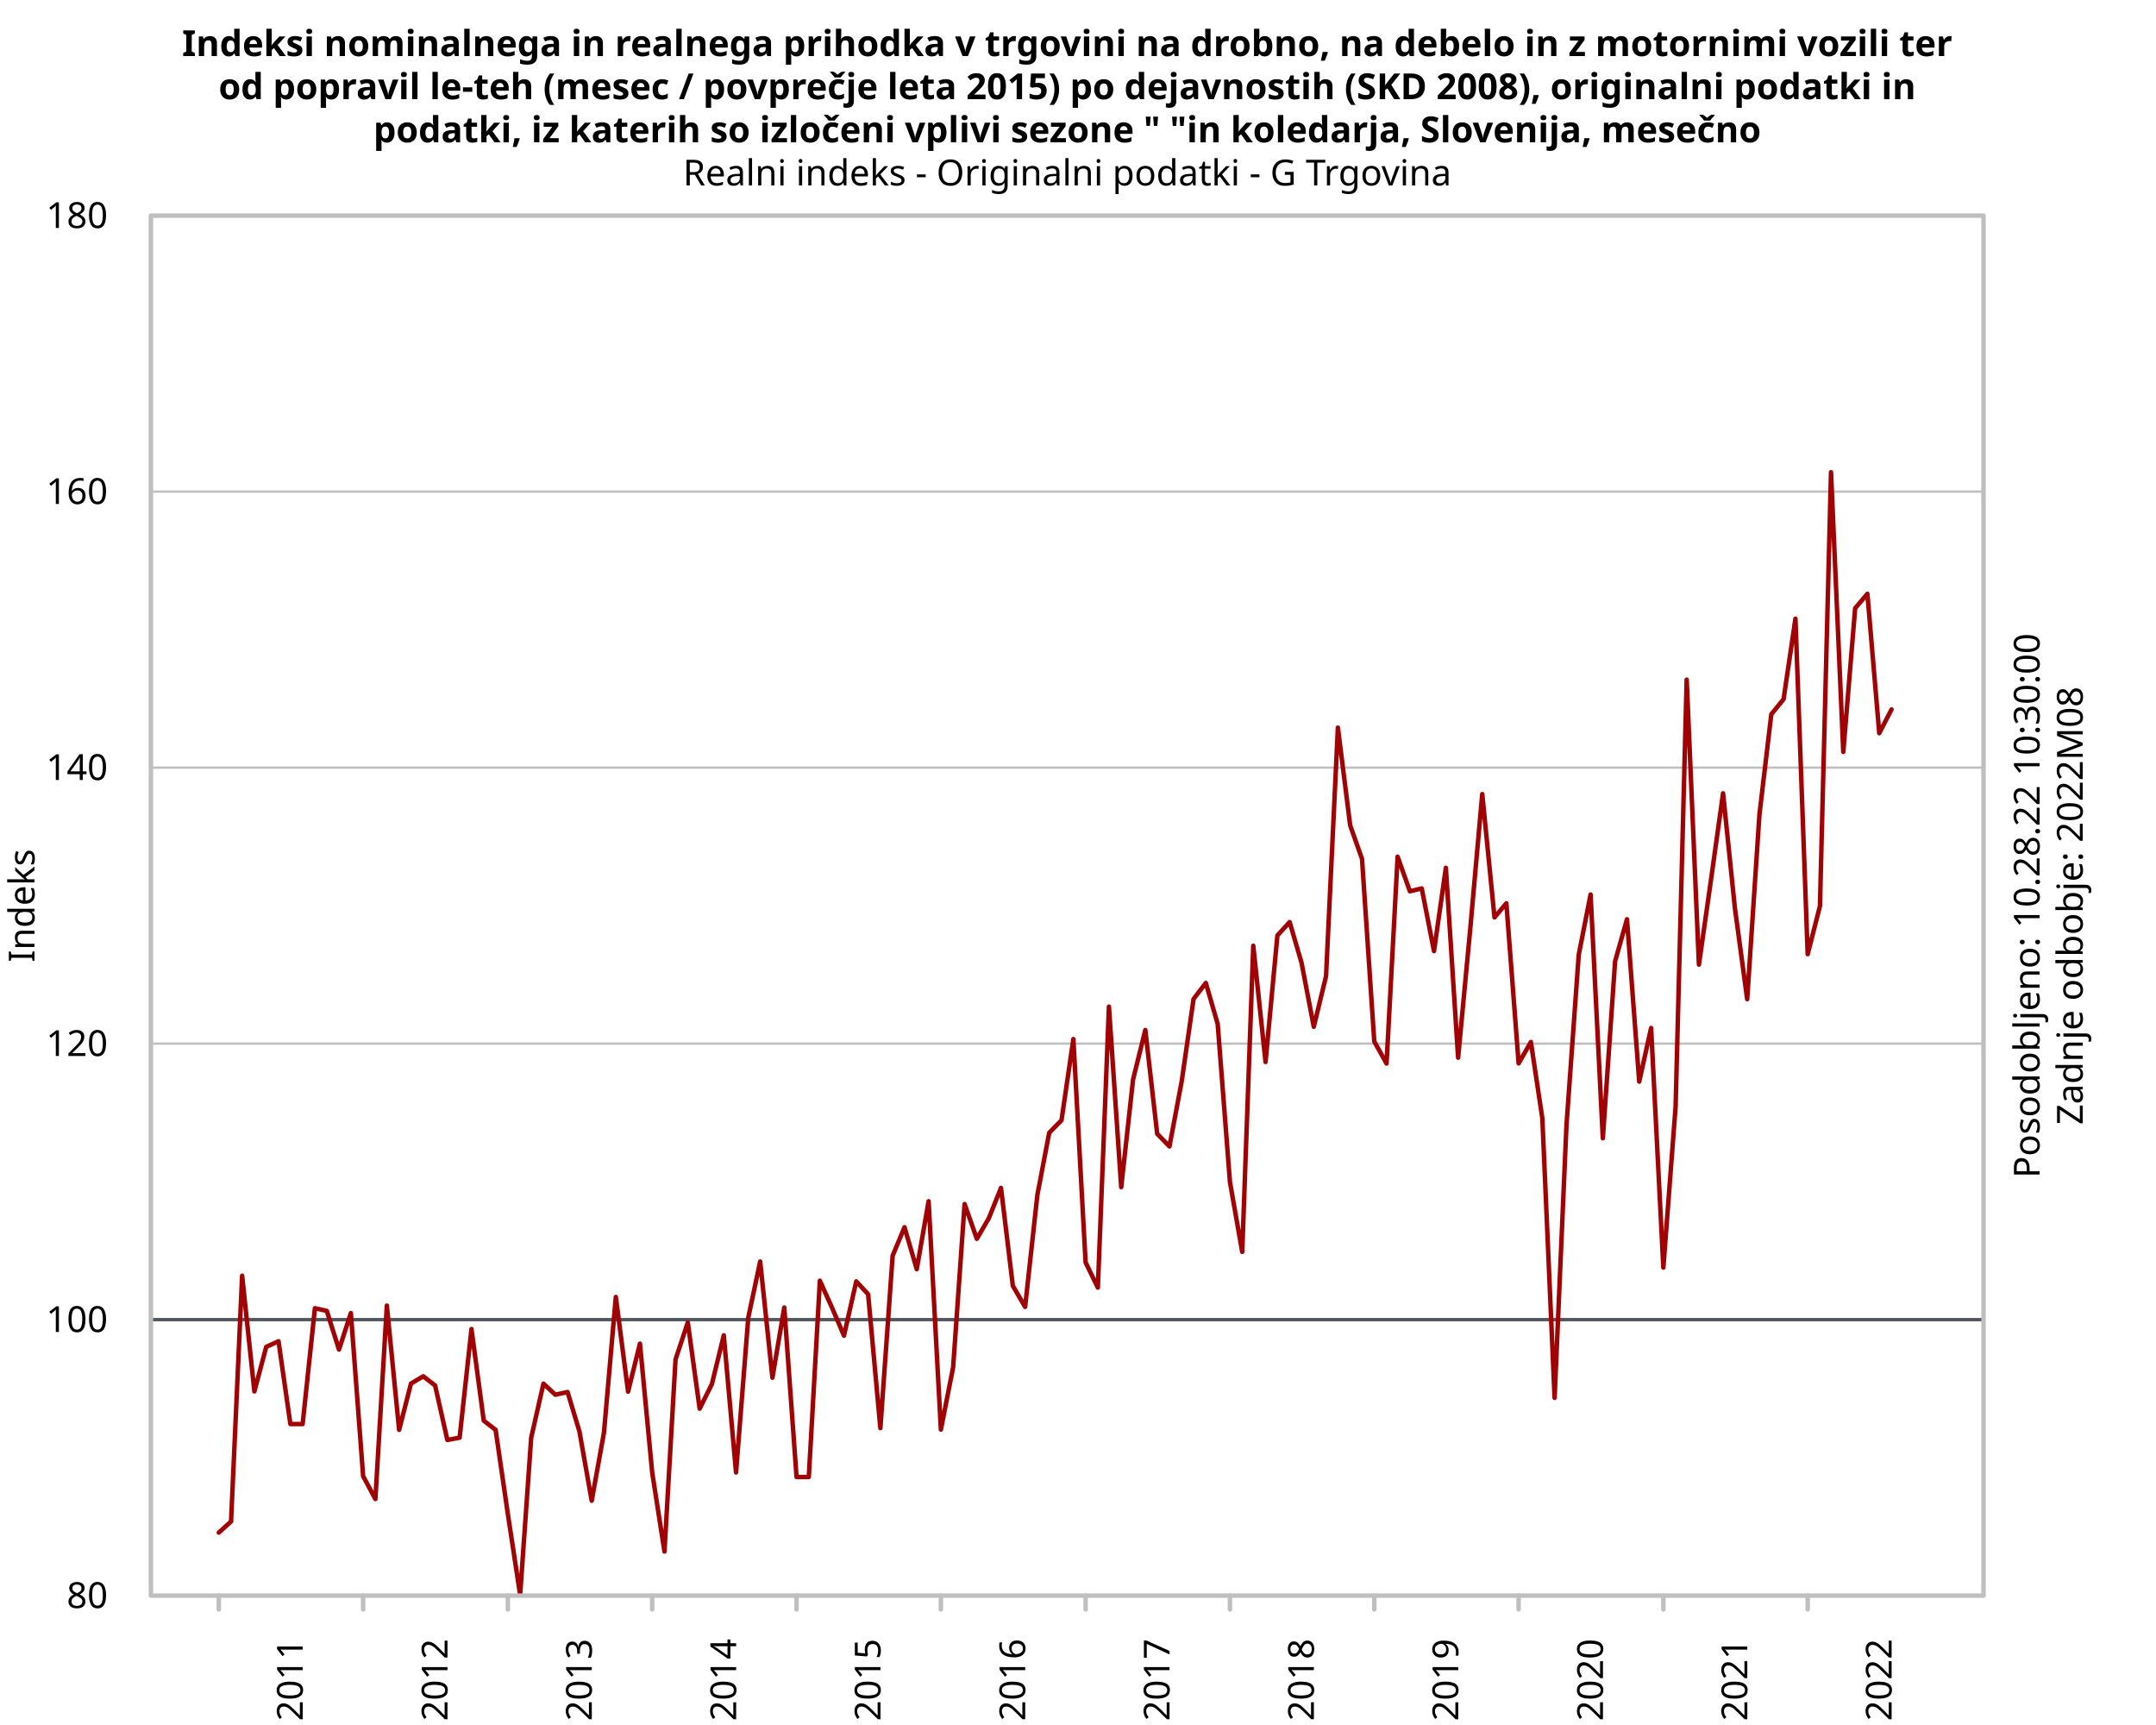
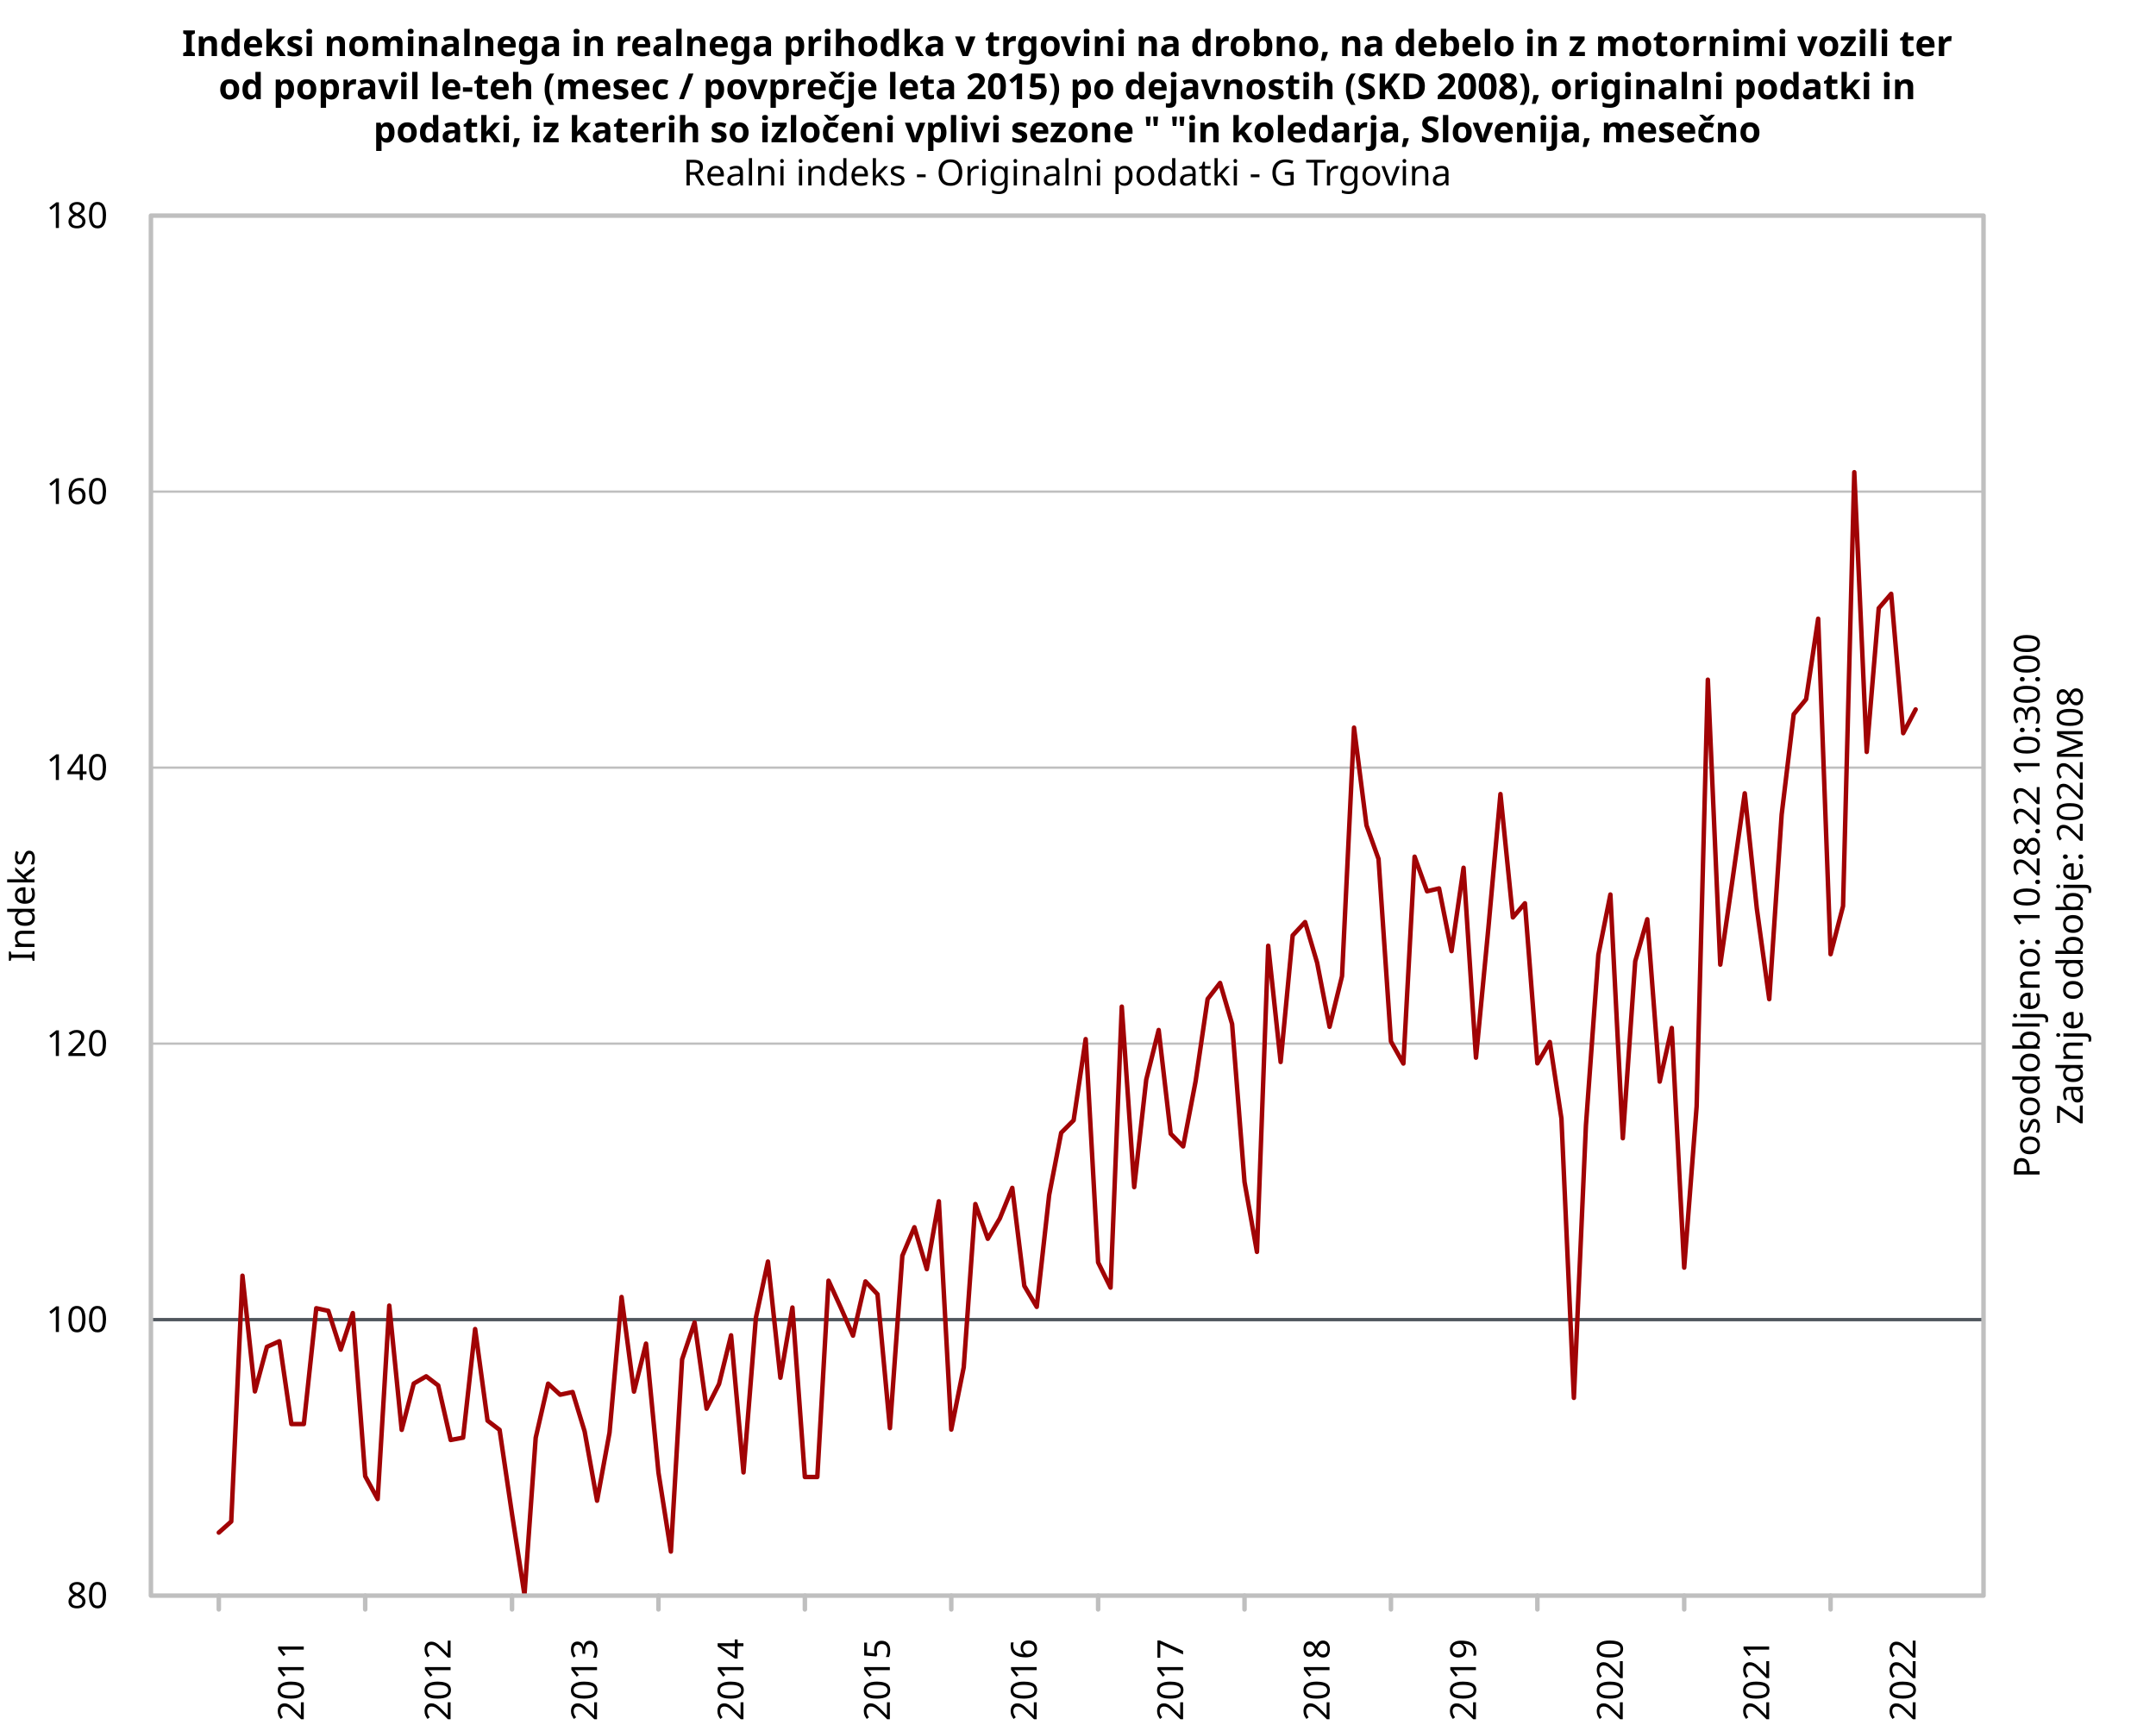
<svg xmlns="http://www.w3.org/2000/svg" class="svglite" data-engine-version="2.0" width="720.00pt" height="576.00pt" viewBox="0 0 720.00 576.00">
  <defs>
    <style type="text/css">
    .svglite line, .svglite polyline, .svglite polygon, .svglite path, .svglite rect, .svglite circle {
      fill: none;
      stroke: #000000;
      stroke-linecap: round;
      stroke-linejoin: round;
      stroke-miterlimit: 10.00;
    }
  </style>
  </defs>
  <rect width="100%" height="100%" style="stroke: none; fill: #FFFFFF;" />
  <defs>
    <clipPath id="cpMC4wMHw3MjAuMDB8MC4wMHw1NzYuMDA=">
      <rect x="0.00" y="0.00" width="720.00" height="576.00" />
    </clipPath>
  </defs>
  <g clip-path="url(#cpMC4wMHw3MjAuMDB8MC4wMHw1NzYuMDA=)">
</g>
  <defs>
    <clipPath id="cpNTAuNDB8NjYyLjQwfDcyLjAwfDUzMi44MA==">
      <rect x="50.40" y="72.00" width="612.00" height="460.80" />
    </clipPath>
  </defs>
  <g clip-path="url(#cpNTAuNDB8NjYyLjQwfDcyLjAwfDUzMi44MA==)">
    <line x1="50.40" y1="532.80" x2="662.40" y2="532.80" style="stroke-width: 0.75; stroke: #BFBFBF;" />
    <line x1="50.40" y1="440.64" x2="662.40" y2="440.64" style="stroke-width: 0.75; stroke: #BFBFBF;" />
    <line x1="50.40" y1="348.48" x2="662.40" y2="348.48" style="stroke-width: 0.75; stroke: #BFBFBF;" />
    <line x1="50.40" y1="256.32" x2="662.40" y2="256.32" style="stroke-width: 0.75; stroke: #BFBFBF;" />
    <line x1="50.40" y1="164.16" x2="662.40" y2="164.16" style="stroke-width: 0.75; stroke: #BFBFBF;" />
    <line x1="50.40" y1="72.00" x2="662.40" y2="72.00" style="stroke-width: 0.75; stroke: #BFBFBF;" />
  </g>
  <g clip-path="url(#cpMC4wMHw3MjAuMDB8MC4wMHw1NzYuMDA=)">
</g>
  <g clip-path="url(#cpNTAuNDB8NjYyLjQwfDcyLjAwfDUzMi44MA==)">
    <line x1="50.40" y1="440.64" x2="662.40" y2="440.64" style="stroke-width: 1.12; stroke: #50575E;" />
-     <polyline points="73.07,511.75 77.16,508.05 80.86,425.98 84.95,464.61 88.91,449.73 93.01,447.87 96.97,475.50 101.06,475.51 105.16,436.84 109.12,437.71 113.21,450.65 117.17,438.46 121.27,492.92 125.36,500.55 129.19,435.96 133.29,477.45 137.25,461.99 141.34,459.57 145.30,462.62 149.40,480.83 153.49,480.05 157.45,443.79 161.55,474.38 165.51,477.45 169.60,505.58 173.70,532.52 177.39,480.08 181.49,462.02 185.45,465.71 189.54,464.82 193.50,477.97 197.60,501.11 201.69,478.39 205.65,433.08 209.75,464.68 213.71,448.65 217.80,491.68 221.90,518.08 225.60,453.92 229.69,441.59 233.65,470.38 237.74,462.15 241.71,445.88 245.80,491.66 249.89,439.96 253.86,421.25 257.95,460.04 261.91,436.60 266.01,493.19 270.10,493.19 273.80,427.64 277.89,436.74 281.85,445.99 285.95,427.88 289.91,432.16 294.00,476.87 298.10,419.31 302.06,409.79 306.15,423.79 310.11,401.12 314.21,477.35 318.30,456.55 322.13,402.05 326.22,413.65 330.19,406.85 334.28,396.65 338.24,429.37 342.34,436.38 346.43,399.02 350.39,378.24 354.49,374.07 358.45,346.97 362.54,421.54 366.63,429.95 370.33,336.13 374.43,396.39 378.39,360.48 382.48,343.93 386.44,378.57 390.54,382.80 394.63,361.08 398.59,333.58 402.69,328.22 406.65,341.93 410.74,394.67 414.84,418.02 418.53,315.80 422.63,354.61 426.59,312.36 430.68,307.90 434.65,321.48 438.74,342.86 442.83,325.97 446.79,242.97 450.89,275.59 454.85,286.81 458.94,347.76 463.04,355.13 466.74,286.06 470.83,297.61 474.79,296.66 478.89,317.59 482.85,289.76 486.94,353.17 491.03,309.75 495.00,265.15 499.09,306.33 503.05,301.62 507.15,355.07 511.24,347.94 515.07,373.46 519.16,466.76 523.12,375.83 527.22,318.83 531.18,298.69 535.27,380.07 539.37,320.97 543.33,306.95 547.42,361.16 551.39,343.26 555.48,423.27 559.57,369.50 563.27,226.96 567.36,322.10 571.33,294.19 575.42,264.90 579.38,303.29 583.48,333.63 587.57,271.97 591.53,238.51 595.63,233.47 599.59,206.59 603.68,318.62 607.77,302.56 611.47,157.68 615.57,251.07 619.53,203.10 623.62,198.28 627.58,244.82 631.68,236.89 " style="stroke-width: 1.50; stroke: #A10305;" />
+     <polyline points="73.07,511.75 77.22,508.05 80.97,425.98 85.12,464.61 89.14,449.73 93.30,447.87 97.31,475.50 101.47,475.51 105.62,436.84 109.64,437.71 113.79,450.65 117.81,438.46 121.96,492.92 126.12,500.55 130.00,435.96 134.15,477.45 138.17,461.99 142.33,459.57 146.34,462.62 150.50,480.83 154.65,480.05 158.67,443.79 162.82,474.38 166.84,477.45 170.99,505.58 175.15,532.52 178.90,480.08 183.05,462.02 187.07,465.71 191.22,464.82 195.24,477.97 199.39,501.11 203.55,478.39 207.57,433.08 211.72,464.68 215.74,448.65 219.89,491.68 224.04,518.08 227.79,453.92 231.95,441.59 235.97,470.38 240.12,462.15 244.14,445.88 248.29,491.66 252.44,439.96 256.46,421.25 260.62,460.04 264.63,436.60 268.79,493.19 272.94,493.19 276.69,427.64 280.84,436.74 284.86,445.99 289.02,427.88 293.04,432.16 297.19,476.87 301.34,419.31 305.36,409.79 309.51,423.79 313.53,401.12 317.68,477.35 321.84,456.55 325.72,402.05 329.88,413.65 333.89,406.85 338.05,396.65 342.07,429.37 346.22,436.38 350.37,399.02 354.39,378.24 358.54,374.07 362.56,346.97 366.72,421.54 370.87,429.95 374.62,336.13 378.77,396.39 382.79,360.48 386.94,343.93 390.96,378.57 395.12,382.80 399.27,361.08 403.29,333.58 407.44,328.22 411.46,341.93 415.61,394.67 419.76,418.02 423.52,315.80 427.67,354.61 431.69,312.36 435.84,307.90 439.86,321.48 444.01,342.86 448.17,325.97 452.18,242.97 456.34,275.59 460.36,286.81 464.51,347.76 468.66,355.13 472.41,286.06 476.57,297.61 480.58,296.66 484.74,317.59 488.76,289.76 492.91,353.17 497.06,309.75 501.08,265.15 505.23,306.33 509.25,301.62 513.41,355.07 517.56,347.94 521.44,373.46 525.60,466.76 529.62,375.83 533.77,318.83 537.79,298.69 541.94,380.07 546.09,320.97 550.11,306.95 554.26,361.16 558.28,343.26 562.44,423.27 566.59,369.50 570.34,226.96 574.49,322.10 578.51,294.19 582.66,264.90 586.68,303.29 590.84,333.63 594.99,271.97 599.01,238.51 603.16,233.47 607.18,206.59 611.33,318.62 615.49,302.56 619.24,157.68 623.39,251.07 627.41,203.10 631.56,198.28 635.58,244.82 639.73,236.89 " style="stroke-width: 1.50; stroke: #A10305;" />
  </g>
  <g clip-path="url(#cpMC4wMHw3MjAuMDB8MC4wMHw1NzYuMDA=)">
    <line x1="73.07" y1="532.80" x2="73.07" y2="537.41" style="stroke-width: 1.50; stroke: #BFBFBF;" />
-     <line x1="121.27" y1="532.80" x2="121.27" y2="537.41" style="stroke-width: 1.50; stroke: #BFBFBF;" />
-     <line x1="169.60" y1="532.80" x2="169.60" y2="537.41" style="stroke-width: 1.50; stroke: #BFBFBF;" />
-     <line x1="217.80" y1="532.80" x2="217.80" y2="537.41" style="stroke-width: 1.50; stroke: #BFBFBF;" />
-     <line x1="266.01" y1="532.80" x2="266.01" y2="537.41" style="stroke-width: 1.50; stroke: #BFBFBF;" />
-     <line x1="314.21" y1="532.80" x2="314.21" y2="537.41" style="stroke-width: 1.50; stroke: #BFBFBF;" />
-     <line x1="362.54" y1="532.80" x2="362.54" y2="537.41" style="stroke-width: 1.50; stroke: #BFBFBF;" />
-     <line x1="410.74" y1="532.80" x2="410.74" y2="537.41" style="stroke-width: 1.50; stroke: #BFBFBF;" />
-     <line x1="458.94" y1="532.80" x2="458.94" y2="537.41" style="stroke-width: 1.50; stroke: #BFBFBF;" />
-     <line x1="507.15" y1="532.80" x2="507.15" y2="537.41" style="stroke-width: 1.50; stroke: #BFBFBF;" />
-     <line x1="555.48" y1="532.80" x2="555.48" y2="537.41" style="stroke-width: 1.50; stroke: #BFBFBF;" />
-     <line x1="603.68" y1="532.80" x2="603.68" y2="537.41" style="stroke-width: 1.50; stroke: #BFBFBF;" />
-     <text transform="translate(101.10,547.20) rotate(-90)" text-anchor="end" style="font-size: 12.00px; font-family: sans;" textLength="26.70px" lengthAdjust="spacingAndGlyphs">2011</text>
-     <text transform="translate(149.43,547.20) rotate(-90)" text-anchor="end" style="font-size: 12.00px; font-family: sans;" textLength="26.70px" lengthAdjust="spacingAndGlyphs">2012</text>
-     <text transform="translate(197.63,547.20) rotate(-90)" text-anchor="end" style="font-size: 12.00px; font-family: sans;" textLength="26.70px" lengthAdjust="spacingAndGlyphs">2013</text>
-     <text transform="translate(245.84,547.20) rotate(-90)" text-anchor="end" style="font-size: 12.00px; font-family: sans;" textLength="26.70px" lengthAdjust="spacingAndGlyphs">2014</text>
-     <text transform="translate(294.04,547.20) rotate(-90)" text-anchor="end" style="font-size: 12.00px; font-family: sans;" textLength="26.70px" lengthAdjust="spacingAndGlyphs">2015</text>
-     <text transform="translate(342.37,547.20) rotate(-90)" text-anchor="end" style="font-size: 12.00px; font-family: sans;" textLength="26.70px" lengthAdjust="spacingAndGlyphs">2016</text>
-     <text transform="translate(390.57,547.20) rotate(-90)" text-anchor="end" style="font-size: 12.00px; font-family: sans;" textLength="26.70px" lengthAdjust="spacingAndGlyphs">2017</text>
-     <text transform="translate(438.77,547.20) rotate(-90)" text-anchor="end" style="font-size: 12.00px; font-family: sans;" textLength="26.70px" lengthAdjust="spacingAndGlyphs">2018</text>
-     <text transform="translate(486.98,547.20) rotate(-90)" text-anchor="end" style="font-size: 12.00px; font-family: sans;" textLength="26.70px" lengthAdjust="spacingAndGlyphs">2019</text>
-     <text transform="translate(535.31,547.20) rotate(-90)" text-anchor="end" style="font-size: 12.00px; font-family: sans;" textLength="26.70px" lengthAdjust="spacingAndGlyphs">2020</text>
-     <text transform="translate(583.51,547.20) rotate(-90)" text-anchor="end" style="font-size: 12.00px; font-family: sans;" textLength="26.70px" lengthAdjust="spacingAndGlyphs">2021</text>
-     <text transform="translate(631.71,547.20) rotate(-90)" text-anchor="end" style="font-size: 12.00px; font-family: sans;" textLength="26.70px" lengthAdjust="spacingAndGlyphs">2022</text>
+     <line x1="121.96" y1="532.80" x2="121.96" y2="537.41" style="stroke-width: 1.50; stroke: #BFBFBF;" />
+     <line x1="170.99" y1="532.80" x2="170.99" y2="537.41" style="stroke-width: 1.50; stroke: #BFBFBF;" />
+     <line x1="219.89" y1="532.80" x2="219.89" y2="537.41" style="stroke-width: 1.50; stroke: #BFBFBF;" />
+     <line x1="268.79" y1="532.80" x2="268.79" y2="537.41" style="stroke-width: 1.50; stroke: #BFBFBF;" />
+     <line x1="317.68" y1="532.80" x2="317.68" y2="537.41" style="stroke-width: 1.50; stroke: #BFBFBF;" />
+     <line x1="366.72" y1="532.80" x2="366.72" y2="537.41" style="stroke-width: 1.50; stroke: #BFBFBF;" />
+     <line x1="415.61" y1="532.80" x2="415.61" y2="537.41" style="stroke-width: 1.50; stroke: #BFBFBF;" />
+     <line x1="464.51" y1="532.80" x2="464.51" y2="537.41" style="stroke-width: 1.50; stroke: #BFBFBF;" />
+     <line x1="513.41" y1="532.80" x2="513.41" y2="537.41" style="stroke-width: 1.50; stroke: #BFBFBF;" />
+     <line x1="562.44" y1="532.80" x2="562.44" y2="537.41" style="stroke-width: 1.50; stroke: #BFBFBF;" />
+     <line x1="611.33" y1="532.80" x2="611.33" y2="537.41" style="stroke-width: 1.50; stroke: #BFBFBF;" />
+     <text transform="translate(101.44,547.20) rotate(-90)" text-anchor="end" style="font-size: 12.00px; font-family: sans;" textLength="26.70px" lengthAdjust="spacingAndGlyphs">2011</text>
+     <text transform="translate(150.47,547.20) rotate(-90)" text-anchor="end" style="font-size: 12.00px; font-family: sans;" textLength="26.70px" lengthAdjust="spacingAndGlyphs">2012</text>
+     <text transform="translate(199.37,547.20) rotate(-90)" text-anchor="end" style="font-size: 12.00px; font-family: sans;" textLength="26.70px" lengthAdjust="spacingAndGlyphs">2013</text>
+     <text transform="translate(248.27,547.20) rotate(-90)" text-anchor="end" style="font-size: 12.00px; font-family: sans;" textLength="26.70px" lengthAdjust="spacingAndGlyphs">2014</text>
+     <text transform="translate(297.16,547.20) rotate(-90)" text-anchor="end" style="font-size: 12.00px; font-family: sans;" textLength="26.70px" lengthAdjust="spacingAndGlyphs">2015</text>
+     <text transform="translate(346.20,547.20) rotate(-90)" text-anchor="end" style="font-size: 12.00px; font-family: sans;" textLength="26.70px" lengthAdjust="spacingAndGlyphs">2016</text>
+     <text transform="translate(395.09,547.20) rotate(-90)" text-anchor="end" style="font-size: 12.00px; font-family: sans;" textLength="26.70px" lengthAdjust="spacingAndGlyphs">2017</text>
+     <text transform="translate(443.99,547.20) rotate(-90)" text-anchor="end" style="font-size: 12.00px; font-family: sans;" textLength="26.70px" lengthAdjust="spacingAndGlyphs">2018</text>
+     <text transform="translate(492.89,547.20) rotate(-90)" text-anchor="end" style="font-size: 12.00px; font-family: sans;" textLength="26.70px" lengthAdjust="spacingAndGlyphs">2019</text>
+     <text transform="translate(541.92,547.20) rotate(-90)" text-anchor="end" style="font-size: 12.00px; font-family: sans;" textLength="26.70px" lengthAdjust="spacingAndGlyphs">2020</text>
+     <text transform="translate(590.81,547.20) rotate(-90)" text-anchor="end" style="font-size: 12.00px; font-family: sans;" textLength="26.70px" lengthAdjust="spacingAndGlyphs">2021</text>
+     <text transform="translate(639.71,547.20) rotate(-90)" text-anchor="end" style="font-size: 12.00px; font-family: sans;" textLength="26.70px" lengthAdjust="spacingAndGlyphs">2022</text>
    <text x="36.00" y="536.93" text-anchor="end" style="font-size: 12.00px; font-family: sans;" textLength="13.35px" lengthAdjust="spacingAndGlyphs">80</text>
    <text x="36.00" y="444.77" text-anchor="end" style="font-size: 12.00px; font-family: sans;" textLength="20.02px" lengthAdjust="spacingAndGlyphs">100</text>
    <text x="36.00" y="352.61" text-anchor="end" style="font-size: 12.00px; font-family: sans;" textLength="20.02px" lengthAdjust="spacingAndGlyphs">120</text>
    <text x="36.00" y="260.45" text-anchor="end" style="font-size: 12.00px; font-family: sans;" textLength="20.02px" lengthAdjust="spacingAndGlyphs">140</text>
    <text x="36.00" y="168.29" text-anchor="end" style="font-size: 12.00px; font-family: sans;" textLength="20.02px" lengthAdjust="spacingAndGlyphs">160</text>
    <text x="36.00" y="76.13" text-anchor="end" style="font-size: 12.00px; font-family: sans;" textLength="20.02px" lengthAdjust="spacingAndGlyphs">180</text>
    <polygon points="50.40,532.80 662.40,532.80 662.40,72.00 50.40,72.00 " style="stroke-width: 1.50; stroke: #BFBFBF; fill: none;" />
    <text x="356.40" y="18.72" text-anchor="middle" style="font-size: 12.00px; font-weight: bold; font-family: sans;" textLength="515.67px" lengthAdjust="spacingAndGlyphs">Indeksi nominalnega in realnega prihodka v trgovini na drobno, na debelo in z motornimi vozili ter</text>
    <text x="356.40" y="33.12" text-anchor="middle" style="font-size: 12.00px; font-weight: bold; font-family: sans;" textLength="509.67px" lengthAdjust="spacingAndGlyphs">od popravil le-teh (mesec / povprečje leta 2015) po dejavnostih (SKD 2008), originalni podatki in</text>
    <text x="356.40" y="47.52" text-anchor="middle" style="font-size: 12.00px; font-weight: bold; font-family: sans;" textLength="412.12px" lengthAdjust="spacingAndGlyphs">podatki, iz katerih so izločeni vplivi sezone " "in koledarja, Slovenija, mesečno</text>
    <text x="356.40" y="61.92" text-anchor="middle" style="font-size: 12.00px; font-family: sans;" textLength="245.46px" lengthAdjust="spacingAndGlyphs">Realni indeks - Originalni podatki - G Trgovina</text>
    <text transform="translate(11.52,302.40) rotate(-90)" text-anchor="middle" style="font-size: 12.00px; font-family: sans;" textLength="35.37px" lengthAdjust="spacingAndGlyphs">Indeks</text>
    <text transform="translate(681.12,302.40) rotate(-90)" text-anchor="middle" style="font-size: 12.00px; font-family: sans;" textLength="176.16px" lengthAdjust="spacingAndGlyphs">Posodobljeno: 10.28.22 10:30:00</text>
    <text transform="translate(695.52,302.40) rotate(-90)" text-anchor="middle" style="font-size: 12.00px; font-family: sans;" textLength="139.45px" lengthAdjust="spacingAndGlyphs">Zadnje odbobje: 2022M08</text>
  </g>
</svg>
